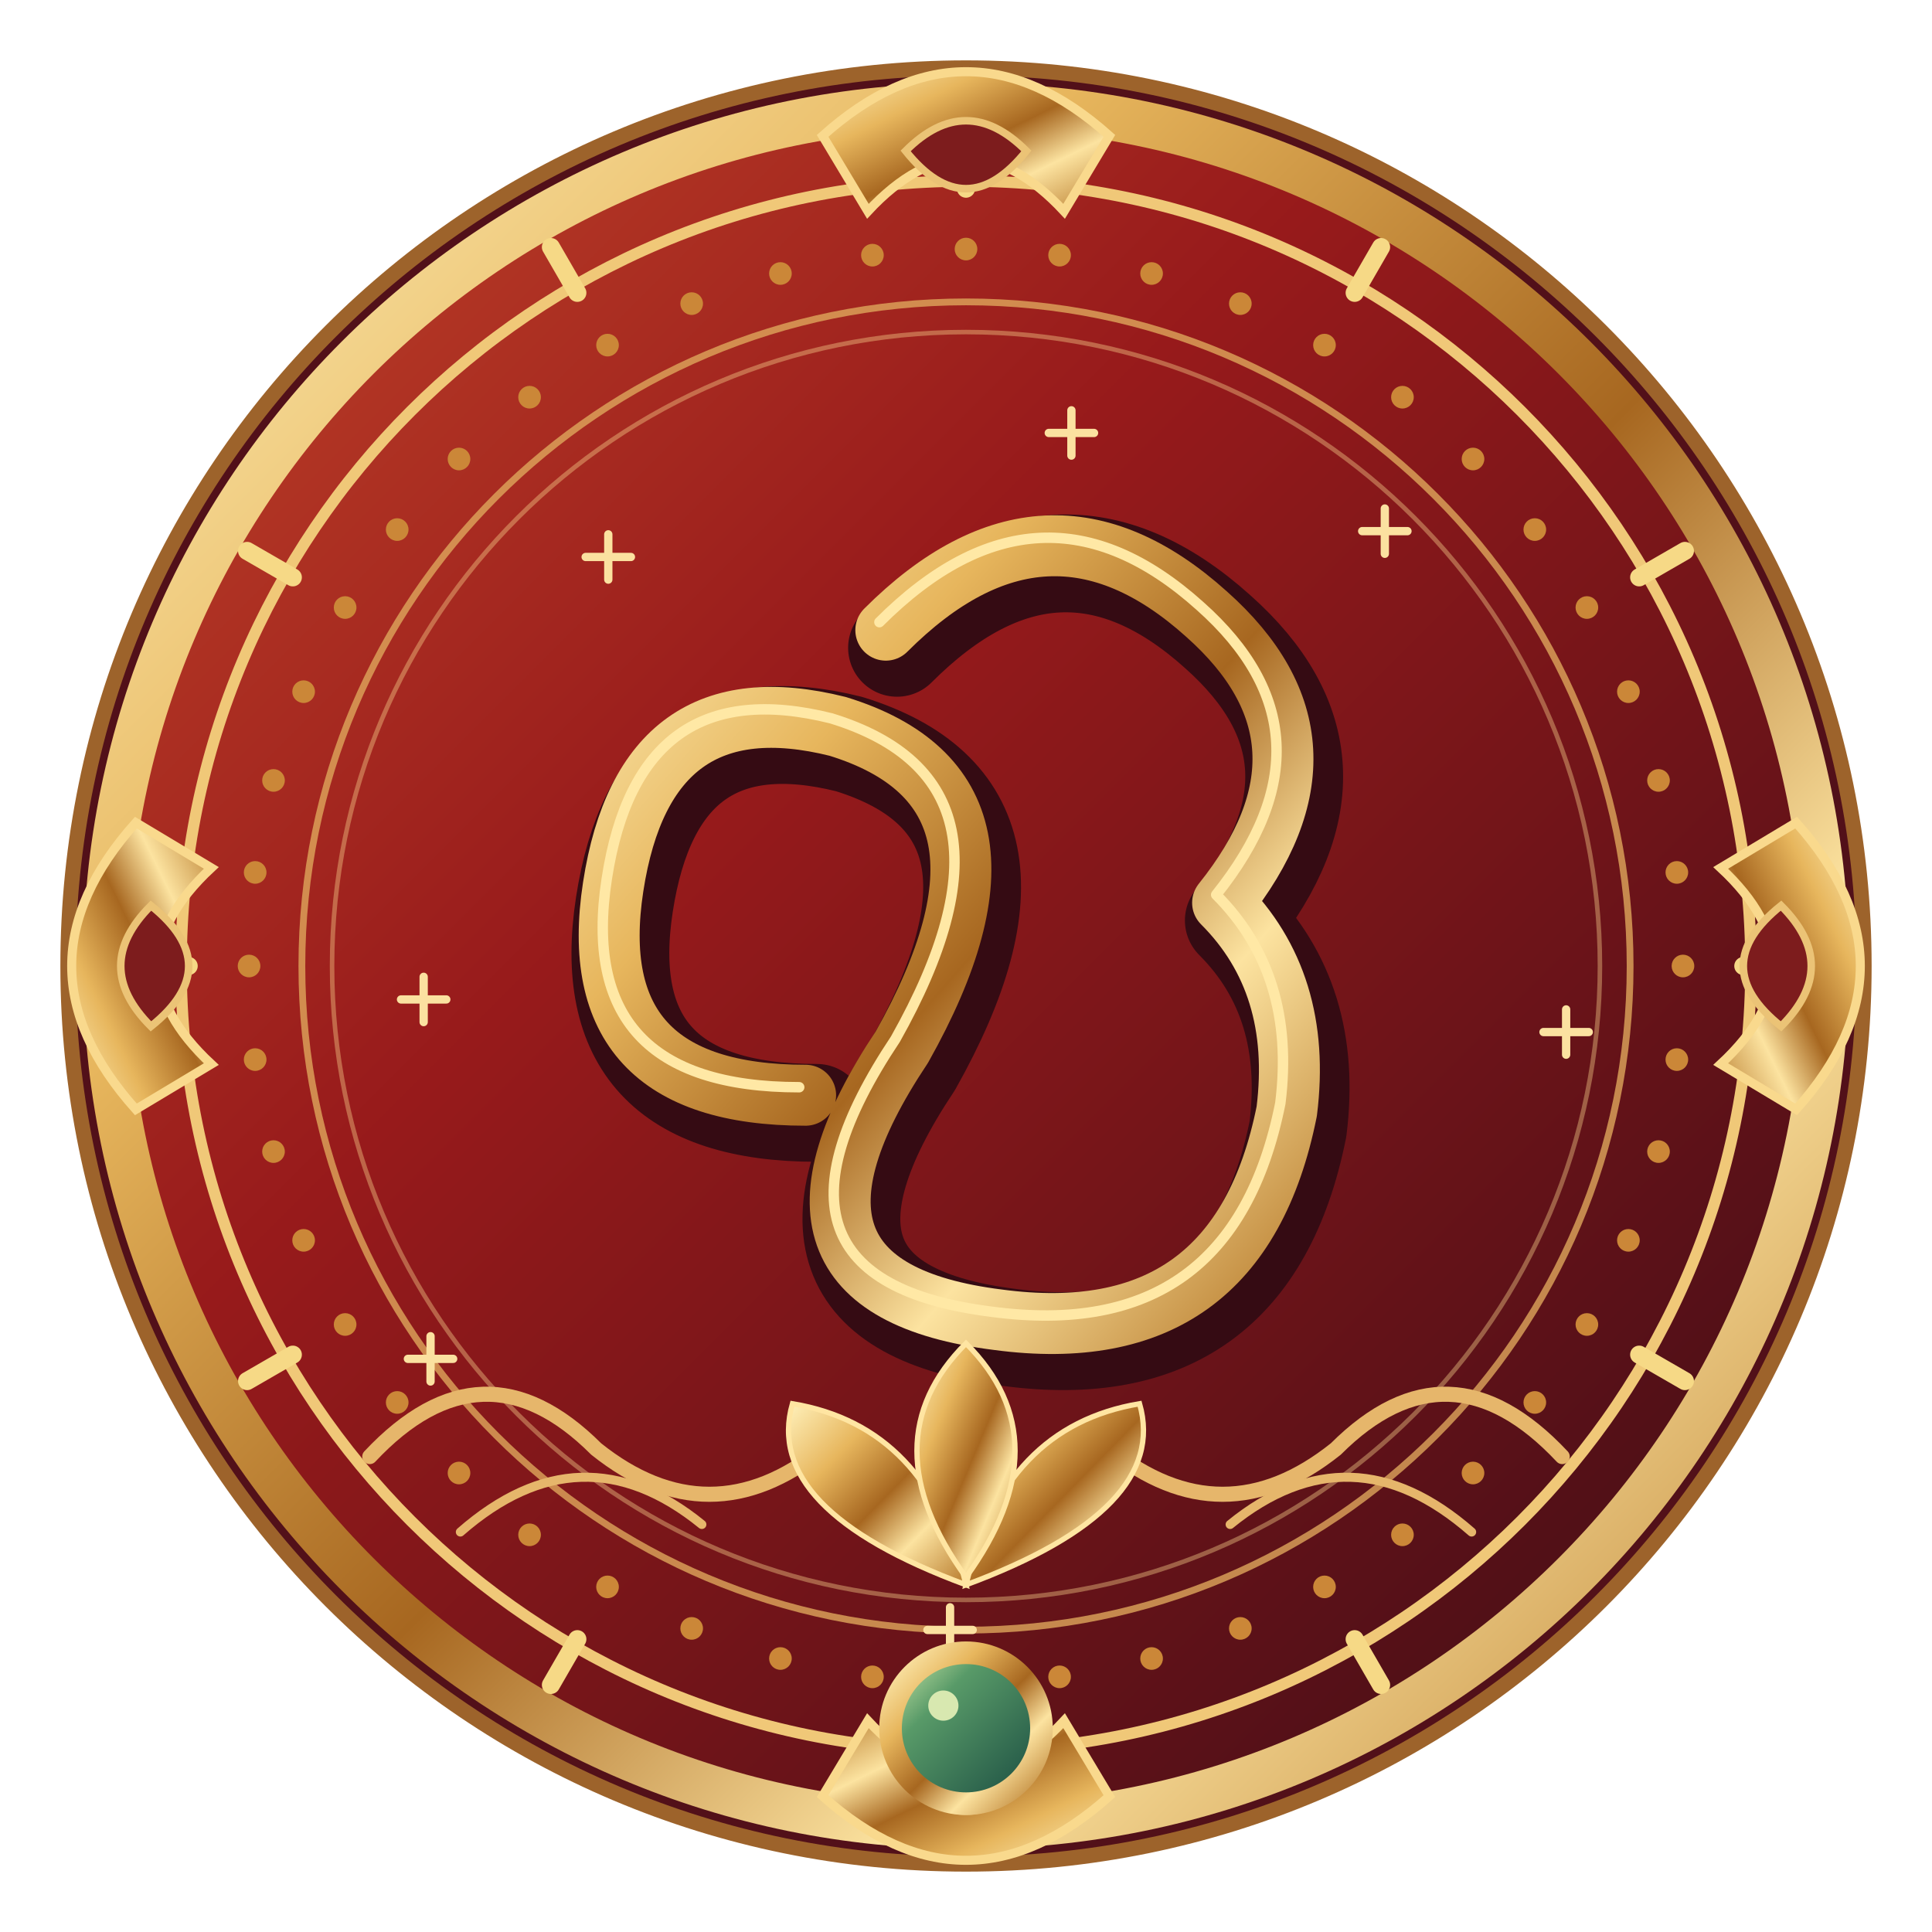
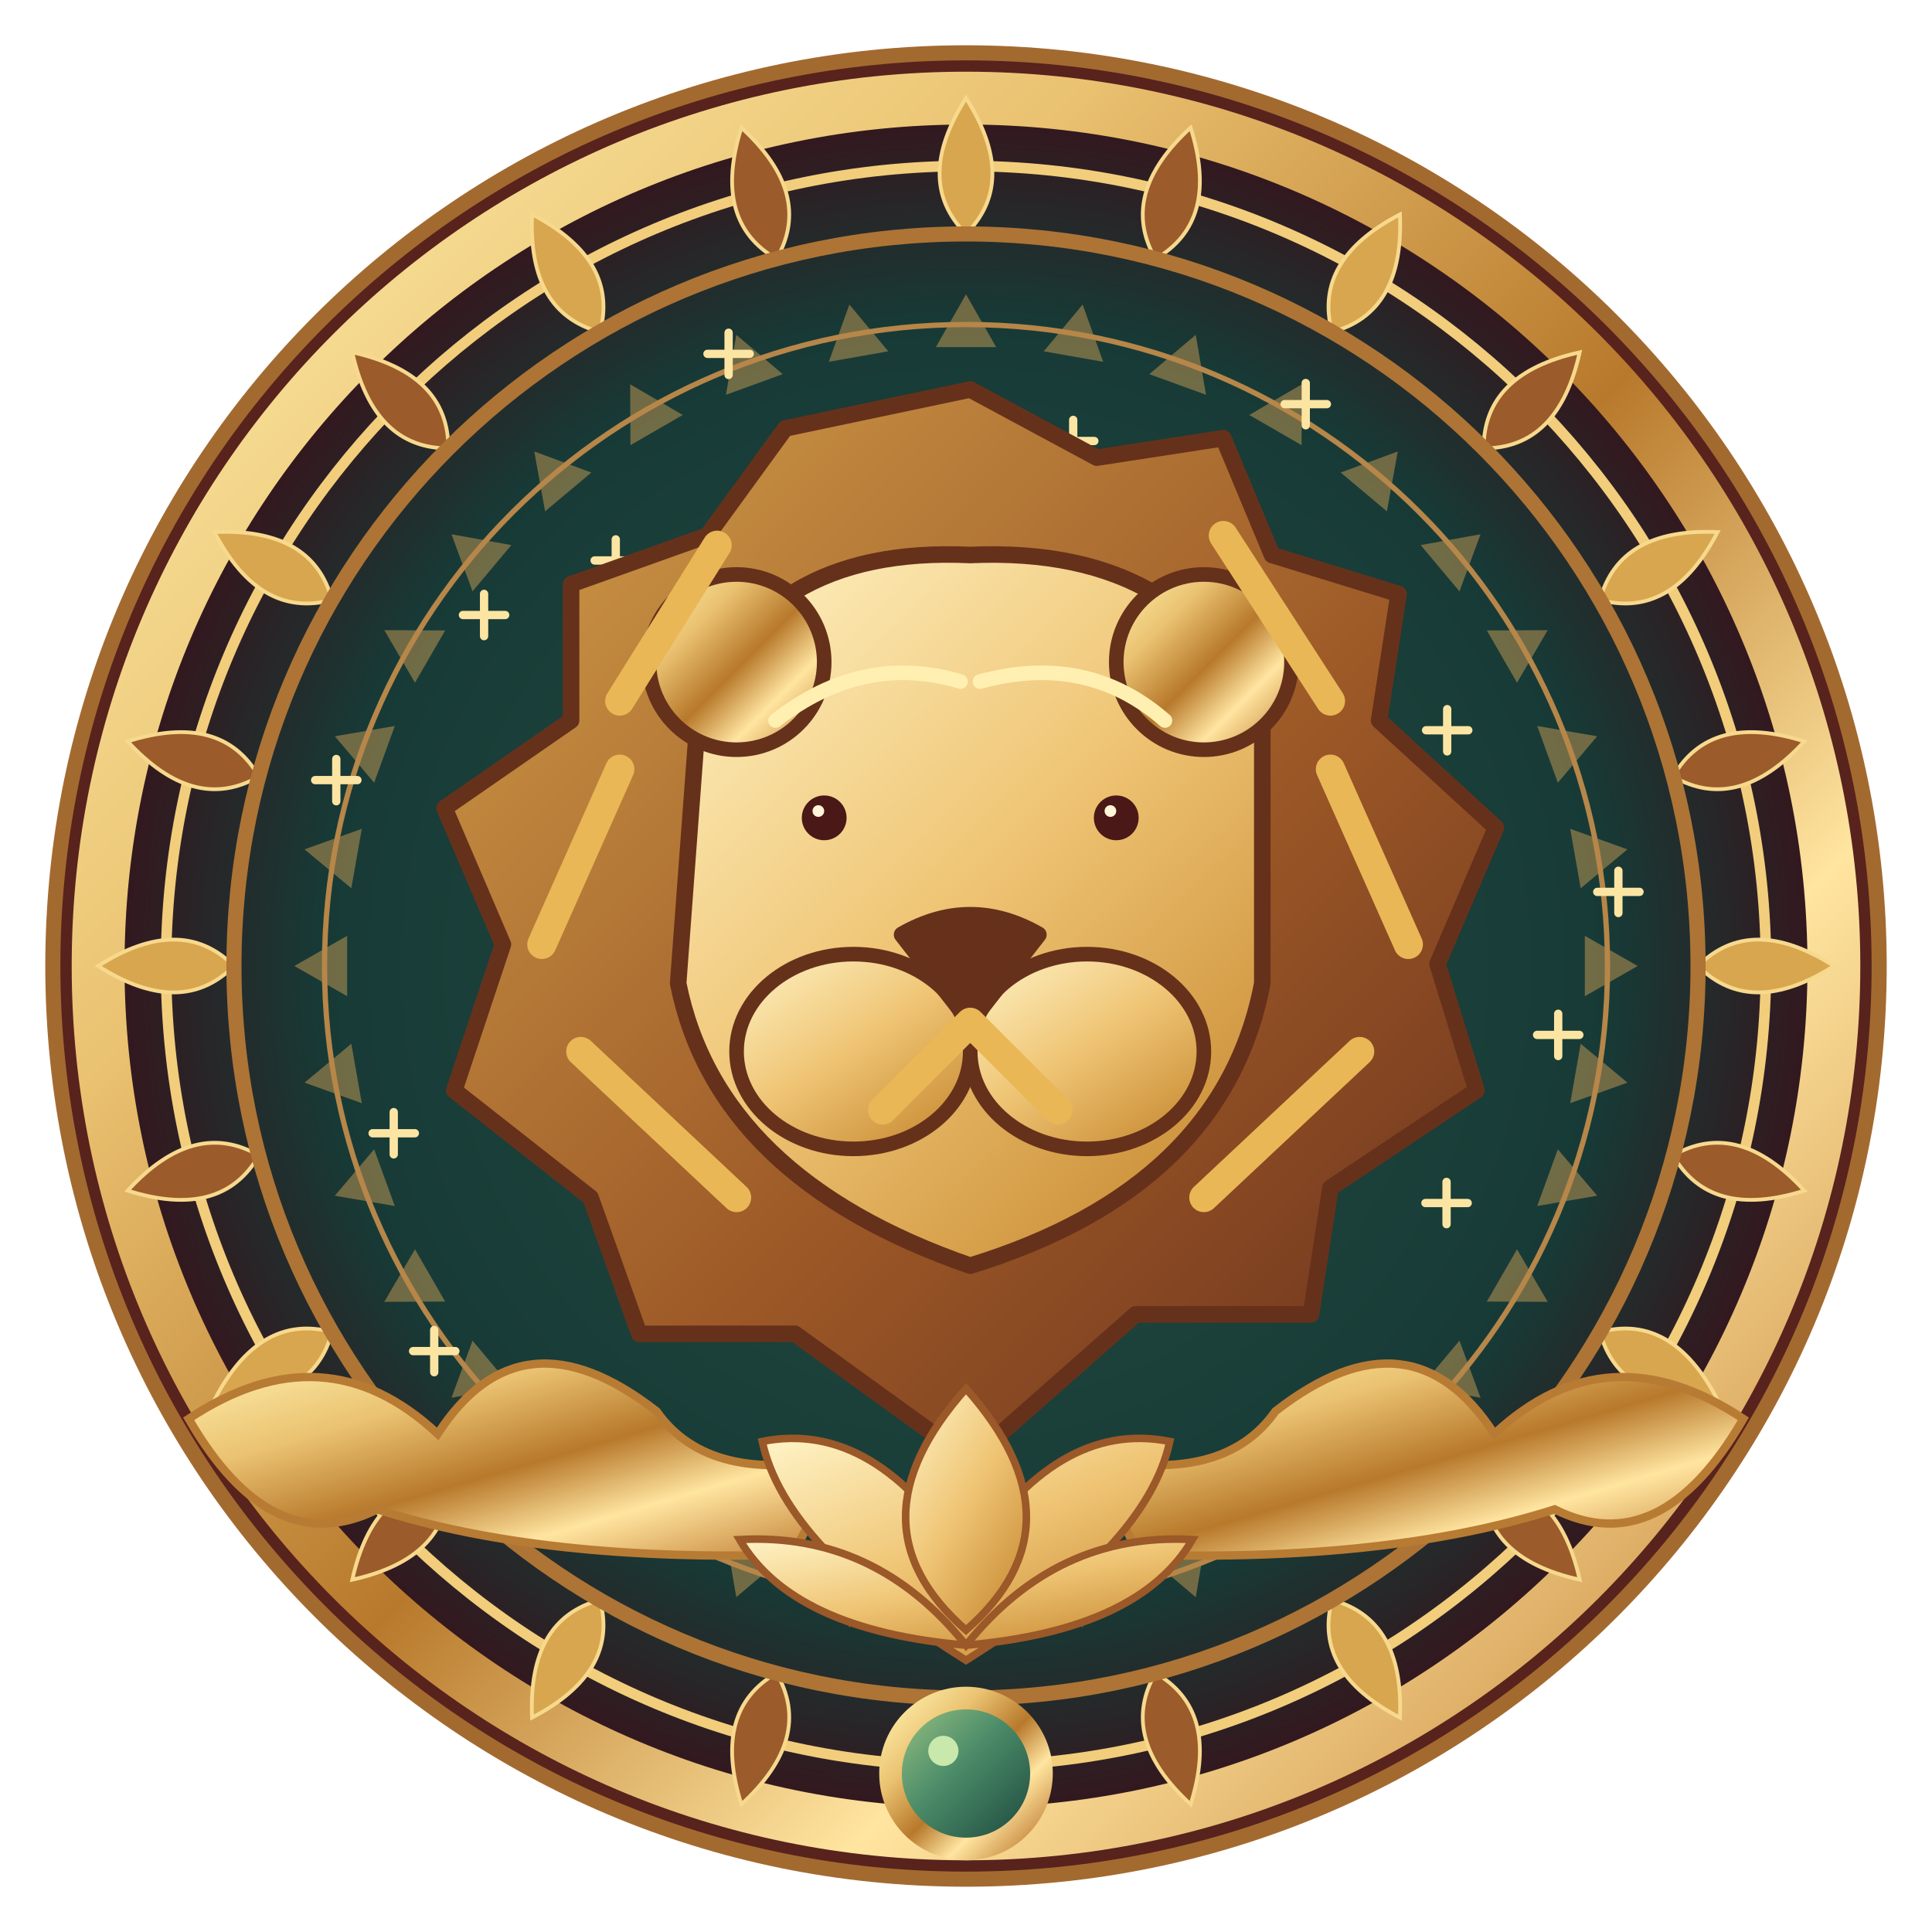
- <svg xmlns="http://www.w3.org/2000/svg" width="256" height="256" viewBox="0 0 256 256">
+ <svg xmlns="http://www.w3.org/2000/svg" viewBox="0 0 256 256" width="256" height="256">
  <defs>
-     <linearGradient id="red" x1="0" y1="0" x2="1" y2="1">
-       <stop offset="0" stop-color="#C3472A" />
-       <stop offset=".38" stop-color="#971A1B" />
-       <stop offset="1" stop-color="#390C16" />
+     <linearGradient id="gold" x1="0" y1="0" x2="1" y2="1">
+       <stop offset="0" stop-color="#FFF0AC" />
+       <stop offset=".28" stop-color="#EAC271" />
+       <stop offset=".52" stop-color="#B8792C" />
+       <stop offset=".72" stop-color="#FFE5A0" />
+       <stop offset="1" stop-color="#BD772C" />
    </linearGradient>
-     <linearGradient id="gold" x1="0" y1="0" x2="1" y2="1">
-       <stop offset="0" stop-color="#FFF1BB" />
-       <stop offset=".28" stop-color="#E7B65D" />
-       <stop offset=".53" stop-color="#A76720" />
-       <stop offset=".73" stop-color="#FCE3A0" />
-       <stop offset="1" stop-color="#B77A2B" />
+     <linearGradient id="light" x1="0" y1="0" x2=".8" y2="1">
+       <stop offset="0" stop-color="#FFF4C7" />
+       <stop offset=".52" stop-color="#EFC575" />
+       <stop offset="1" stop-color="#CA8D36" />
+     </linearGradient>
+     <linearGradient id="dark" x1="0" y1="0" x2="1" y2="1">
+       <stop offset="0" stop-color="#D3A04B" />
+       <stop offset=".58" stop-color="#9B5726" />
+       <stop offset="1" stop-color="#67301D" />
    </linearGradient>
    <linearGradient id="jade" x1="0" y1="0" x2="1" y2="1">
-       <stop offset="0" stop-color="#D9F0AE" />
-       <stop offset=".32" stop-color="#589A68" />
-       <stop offset="1" stop-color="#17483F" />
+       <stop offset="0" stop-color="#A4C987" />
+       <stop offset=".45" stop-color="#4B8C68" />
+       <stop offset="1" stop-color="#173F39" />
    </linearGradient>
+     <radialGradient id="lacquer">
+       <stop offset="0" stop-color="#244E43" />
+       <stop offset=".74" stop-color="#173A36" />
+       <stop offset="1" stop-color="#37131B" />
+     </radialGradient>
  </defs>
-   <circle cx="128" cy="128" r="119" fill="#521019" stroke="#9D632B" stroke-width="2" />
-   <circle cx="128" cy="128" r="114" fill="url(#red)" stroke="url(#gold)" stroke-width="6" />
-   <circle cx="128" cy="128" r="104" fill="none" stroke="#F0C878" stroke-width="1.5" />
-   <path d="M231.00 128.00 L238.00 128.00" stroke="#F6D986" stroke-width="2.4" stroke-linecap="round" />
-   <path d="M217.20 179.50 L223.26 183.00" stroke="#F6D986" stroke-width="2.4" stroke-linecap="round" />
-   <path d="M179.50 217.20 L183.00 223.26" stroke="#F6D986" stroke-width="2.4" stroke-linecap="round" />
-   <path d="M128.00 231.00 L128.00 238.00" stroke="#F6D986" stroke-width="2.4" stroke-linecap="round" />
-   <path d="M76.50 217.20 L73.00 223.26" stroke="#F6D986" stroke-width="2.4" stroke-linecap="round" />
-   <path d="M38.80 179.50 L32.74 183.00" stroke="#F6D986" stroke-width="2.4" stroke-linecap="round" />
-   <path d="M25.00 128.00 L18.00 128.00" stroke="#F6D986" stroke-width="2.4" stroke-linecap="round" />
-   <path d="M38.80 76.50 L32.74 73.00" stroke="#F6D986" stroke-width="2.4" stroke-linecap="round" />
-   <path d="M76.50 38.80 L73.00 32.74" stroke="#F6D986" stroke-width="2.4" stroke-linecap="round" />
-   <path d="M128.00 25.00 L128.00 18.00" stroke="#F6D986" stroke-width="2.4" stroke-linecap="round" />
-   <path d="M179.50 38.80 L183.00 32.74" stroke="#F6D986" stroke-width="2.4" stroke-linecap="round" />
-   <path d="M217.20 76.50 L223.26 73.00" stroke="#F6D986" stroke-width="2.4" stroke-linecap="round" />
-   <circle cx="223.00" cy="128.00" r="1.5" fill="#CB8738" />
-   <circle cx="222.19" cy="140.40" r="1.5" fill="#CB8738" />
-   <circle cx="219.76" cy="152.59" r="1.5" fill="#CB8738" />
-   <circle cx="215.77" cy="164.35" r="1.5" fill="#CB8738" />
-   <circle cx="210.27" cy="175.50" r="1.5" fill="#CB8738" />
-   <circle cx="203.37" cy="185.83" r="1.5" fill="#CB8738" />
-   <circle cx="195.18" cy="195.18" r="1.5" fill="#CB8738" />
-   <circle cx="185.83" cy="203.37" r="1.5" fill="#CB8738" />
-   <circle cx="175.50" cy="210.27" r="1.5" fill="#CB8738" />
-   <circle cx="164.35" cy="215.77" r="1.5" fill="#CB8738" />
-   <circle cx="152.59" cy="219.76" r="1.5" fill="#CB8738" />
-   <circle cx="140.40" cy="222.19" r="1.5" fill="#CB8738" />
-   <circle cx="128.00" cy="223.00" r="1.5" fill="#CB8738" />
-   <circle cx="115.60" cy="222.19" r="1.5" fill="#CB8738" />
-   <circle cx="103.41" cy="219.76" r="1.5" fill="#CB8738" />
-   <circle cx="91.65" cy="215.77" r="1.5" fill="#CB8738" />
-   <circle cx="80.50" cy="210.27" r="1.5" fill="#CB8738" />
-   <circle cx="70.17" cy="203.37" r="1.5" fill="#CB8738" />
-   <circle cx="60.82" cy="195.18" r="1.5" fill="#CB8738" />
-   <circle cx="52.63" cy="185.83" r="1.5" fill="#CB8738" />
-   <circle cx="45.73" cy="175.50" r="1.5" fill="#CB8738" />
-   <circle cx="40.23" cy="164.35" r="1.5" fill="#CB8738" />
-   <circle cx="36.24" cy="152.59" r="1.5" fill="#CB8738" />
-   <circle cx="33.81" cy="140.40" r="1.5" fill="#CB8738" />
-   <circle cx="33.00" cy="128.00" r="1.5" fill="#CB8738" />
-   <circle cx="33.81" cy="115.60" r="1.5" fill="#CB8738" />
-   <circle cx="36.24" cy="103.41" r="1.5" fill="#CB8738" />
-   <circle cx="40.23" cy="91.65" r="1.5" fill="#CB8738" />
-   <circle cx="45.73" cy="80.50" r="1.5" fill="#CB8738" />
-   <circle cx="52.63" cy="70.17" r="1.5" fill="#CB8738" />
-   <circle cx="60.82" cy="60.82" r="1.5" fill="#CB8738" />
-   <circle cx="70.17" cy="52.63" r="1.5" fill="#CB8738" />
-   <circle cx="80.50" cy="45.73" r="1.5" fill="#CB8738" />
-   <circle cx="91.65" cy="40.23" r="1.5" fill="#CB8738" />
-   <circle cx="103.41" cy="36.24" r="1.5" fill="#CB8738" />
-   <circle cx="115.60" cy="33.81" r="1.5" fill="#CB8738" />
-   <circle cx="128.00" cy="33.00" r="1.5" fill="#CB8738" />
-   <circle cx="140.40" cy="33.81" r="1.5" fill="#CB8738" />
-   <circle cx="152.59" cy="36.24" r="1.5" fill="#CB8738" />
-   <circle cx="164.35" cy="40.23" r="1.5" fill="#CB8738" />
-   <circle cx="175.50" cy="45.73" r="1.5" fill="#CB8738" />
-   <circle cx="185.83" cy="52.63" r="1.5" fill="#CB8738" />
-   <circle cx="195.18" cy="60.82" r="1.5" fill="#CB8738" />
-   <circle cx="203.37" cy="70.17" r="1.5" fill="#CB8738" />
-   <circle cx="210.27" cy="80.50" r="1.5" fill="#CB8738" />
-   <circle cx="215.77" cy="91.65" r="1.5" fill="#CB8738" />
-   <circle cx="219.76" cy="103.41" r="1.5" fill="#CB8738" />
-   <circle cx="222.19" cy="115.60" r="1.5" fill="#CB8738" />
-   <g transform="rotate(0 128 128)">
-     <path d="M109 18 Q128 1 147 18 L141 28 Q128 14 115 28 Z" fill="url(#gold)" stroke="#F9D98D" stroke-width="1.2" />
-     <path d="M120 20 Q128 12 136 20 Q128 30 120 20Z" fill="#7D1C1D" stroke="#EBC376" stroke-width="1" />
+   <circle cx="128" cy="128" r="121" fill="#58231C" stroke="#A36A30" stroke-width="2" />
+   <circle cx="128" cy="128" r="115" fill="url(#lacquer)" stroke="url(#gold)" stroke-width="7" />
+   <circle cx="128" cy="128" r="106" fill="none" stroke="#F2CD7B" stroke-width="1.4" />
+   <path transform="rotate(0 128 128)" d="M128 13Q121 24 128 31Q135 24 128 13Z" fill="#D8A64E" stroke="#F7D98E" stroke-width=".5" />
+   <path transform="rotate(15 128 128)" d="M128 13Q121 24 128 31Q135 24 128 13Z" fill="#9B5B2A" stroke="#F7D98E" stroke-width=".5" />
+   <path transform="rotate(30 128 128)" d="M128 13Q121 24 128 31Q135 24 128 13Z" fill="#D8A64E" stroke="#F7D98E" stroke-width=".5" />
+   <path transform="rotate(45 128 128)" d="M128 13Q121 24 128 31Q135 24 128 13Z" fill="#9B5B2A" stroke="#F7D98E" stroke-width=".5" />
+   <path transform="rotate(60 128 128)" d="M128 13Q121 24 128 31Q135 24 128 13Z" fill="#D8A64E" stroke="#F7D98E" stroke-width=".5" />
+   <path transform="rotate(75 128 128)" d="M128 13Q121 24 128 31Q135 24 128 13Z" fill="#9B5B2A" stroke="#F7D98E" stroke-width=".5" />
+   <path transform="rotate(90 128 128)" d="M128 13Q121 24 128 31Q135 24 128 13Z" fill="#D8A64E" stroke="#F7D98E" stroke-width=".5" />
+   <path transform="rotate(105 128 128)" d="M128 13Q121 24 128 31Q135 24 128 13Z" fill="#9B5B2A" stroke="#F7D98E" stroke-width=".5" />
+   <path transform="rotate(120 128 128)" d="M128 13Q121 24 128 31Q135 24 128 13Z" fill="#D8A64E" stroke="#F7D98E" stroke-width=".5" />
+   <path transform="rotate(135 128 128)" d="M128 13Q121 24 128 31Q135 24 128 13Z" fill="#9B5B2A" stroke="#F7D98E" stroke-width=".5" />
+   <path transform="rotate(150 128 128)" d="M128 13Q121 24 128 31Q135 24 128 13Z" fill="#D8A64E" stroke="#F7D98E" stroke-width=".5" />
+   <path transform="rotate(165 128 128)" d="M128 13Q121 24 128 31Q135 24 128 13Z" fill="#9B5B2A" stroke="#F7D98E" stroke-width=".5" />
+   <path transform="rotate(180 128 128)" d="M128 13Q121 24 128 31Q135 24 128 13Z" fill="#D8A64E" stroke="#F7D98E" stroke-width=".5" />
+   <path transform="rotate(195 128 128)" d="M128 13Q121 24 128 31Q135 24 128 13Z" fill="#9B5B2A" stroke="#F7D98E" stroke-width=".5" />
+   <path transform="rotate(210 128 128)" d="M128 13Q121 24 128 31Q135 24 128 13Z" fill="#D8A64E" stroke="#F7D98E" stroke-width=".5" />
+   <path transform="rotate(225 128 128)" d="M128 13Q121 24 128 31Q135 24 128 13Z" fill="#9B5B2A" stroke="#F7D98E" stroke-width=".5" />
+   <path transform="rotate(240 128 128)" d="M128 13Q121 24 128 31Q135 24 128 13Z" fill="#D8A64E" stroke="#F7D98E" stroke-width=".5" />
+   <path transform="rotate(255 128 128)" d="M128 13Q121 24 128 31Q135 24 128 13Z" fill="#9B5B2A" stroke="#F7D98E" stroke-width=".5" />
+   <path transform="rotate(270 128 128)" d="M128 13Q121 24 128 31Q135 24 128 13Z" fill="#D8A64E" stroke="#F7D98E" stroke-width=".5" />
+   <path transform="rotate(285 128 128)" d="M128 13Q121 24 128 31Q135 24 128 13Z" fill="#9B5B2A" stroke="#F7D98E" stroke-width=".5" />
+   <path transform="rotate(300 128 128)" d="M128 13Q121 24 128 31Q135 24 128 13Z" fill="#D8A64E" stroke="#F7D98E" stroke-width=".5" />
+   <path transform="rotate(315 128 128)" d="M128 13Q121 24 128 31Q135 24 128 13Z" fill="#9B5B2A" stroke="#F7D98E" stroke-width=".5" />
+   <path transform="rotate(330 128 128)" d="M128 13Q121 24 128 31Q135 24 128 13Z" fill="#D8A64E" stroke="#F7D98E" stroke-width=".5" />
+   <path transform="rotate(345 128 128)" d="M128 13Q121 24 128 31Q135 24 128 13Z" fill="#9B5B2A" stroke="#F7D98E" stroke-width=".5" />
+   <circle cx="128" cy="128" r="97" fill="none" stroke="#AD7435" stroke-width="2" />
+   <path transform="rotate(0 128 128)" d="M128 39l-4 7h8Z" fill="#D1A055" opacity=".48" />
+   <path transform="rotate(10 128 128)" d="M128 39l-4 7h8Z" fill="#D1A055" opacity=".48" />
+   <path transform="rotate(20 128 128)" d="M128 39l-4 7h8Z" fill="#D1A055" opacity=".48" />
+   <path transform="rotate(30 128 128)" d="M128 39l-4 7h8Z" fill="#D1A055" opacity=".48" />
+   <path transform="rotate(40 128 128)" d="M128 39l-4 7h8Z" fill="#D1A055" opacity=".48" />
+   <path transform="rotate(50 128 128)" d="M128 39l-4 7h8Z" fill="#D1A055" opacity=".48" />
+   <path transform="rotate(60 128 128)" d="M128 39l-4 7h8Z" fill="#D1A055" opacity=".48" />
+   <path transform="rotate(70 128 128)" d="M128 39l-4 7h8Z" fill="#D1A055" opacity=".48" />
+   <path transform="rotate(80 128 128)" d="M128 39l-4 7h8Z" fill="#D1A055" opacity=".48" />
+   <path transform="rotate(90 128 128)" d="M128 39l-4 7h8Z" fill="#D1A055" opacity=".48" />
+   <path transform="rotate(100 128 128)" d="M128 39l-4 7h8Z" fill="#D1A055" opacity=".48" />
+   <path transform="rotate(110 128 128)" d="M128 39l-4 7h8Z" fill="#D1A055" opacity=".48" />
+   <path transform="rotate(120 128 128)" d="M128 39l-4 7h8Z" fill="#D1A055" opacity=".48" />
+   <path transform="rotate(130 128 128)" d="M128 39l-4 7h8Z" fill="#D1A055" opacity=".48" />
+   <path transform="rotate(140 128 128)" d="M128 39l-4 7h8Z" fill="#D1A055" opacity=".48" />
+   <path transform="rotate(150 128 128)" d="M128 39l-4 7h8Z" fill="#D1A055" opacity=".48" />
+   <path transform="rotate(160 128 128)" d="M128 39l-4 7h8Z" fill="#D1A055" opacity=".48" />
+   <path transform="rotate(170 128 128)" d="M128 39l-4 7h8Z" fill="#D1A055" opacity=".48" />
+   <path transform="rotate(180 128 128)" d="M128 39l-4 7h8Z" fill="#D1A055" opacity=".48" />
+   <path transform="rotate(190 128 128)" d="M128 39l-4 7h8Z" fill="#D1A055" opacity=".48" />
+   <path transform="rotate(200 128 128)" d="M128 39l-4 7h8Z" fill="#D1A055" opacity=".48" />
+   <path transform="rotate(210 128 128)" d="M128 39l-4 7h8Z" fill="#D1A055" opacity=".48" />
+   <path transform="rotate(220 128 128)" d="M128 39l-4 7h8Z" fill="#D1A055" opacity=".48" />
+   <path transform="rotate(230 128 128)" d="M128 39l-4 7h8Z" fill="#D1A055" opacity=".48" />
+   <path transform="rotate(240 128 128)" d="M128 39l-4 7h8Z" fill="#D1A055" opacity=".48" />
+   <path transform="rotate(250 128 128)" d="M128 39l-4 7h8Z" fill="#D1A055" opacity=".48" />
+   <path transform="rotate(260 128 128)" d="M128 39l-4 7h8Z" fill="#D1A055" opacity=".48" />
+   <path transform="rotate(270 128 128)" d="M128 39l-4 7h8Z" fill="#D1A055" opacity=".48" />
+   <path transform="rotate(280 128 128)" d="M128 39l-4 7h8Z" fill="#D1A055" opacity=".48" />
+   <path transform="rotate(290 128 128)" d="M128 39l-4 7h8Z" fill="#D1A055" opacity=".48" />
+   <path transform="rotate(300 128 128)" d="M128 39l-4 7h8Z" fill="#D1A055" opacity=".48" />
+   <path transform="rotate(310 128 128)" d="M128 39l-4 7h8Z" fill="#D1A055" opacity=".48" />
+   <path transform="rotate(320 128 128)" d="M128 39l-4 7h8Z" fill="#D1A055" opacity=".48" />
+   <path transform="rotate(330 128 128)" d="M128 39l-4 7h8Z" fill="#D1A055" opacity=".48" />
+   <path transform="rotate(340 128 128)" d="M128 39l-4 7h8Z" fill="#D1A055" opacity=".48" />
+   <path transform="rotate(350 128 128)" d="M128 39l-4 7h8Z" fill="#D1A055" opacity=".48" />
+   <circle cx="128" cy="128" r="85" fill="none" stroke="#B78649" stroke-width=".7" />
+   <path d="M78.791 74.267h5.6M81.591 71.467v5.6" stroke="#FCE5A3" stroke-width="1.1" stroke-linecap="round" />
+   <path d="M203.671 137.129h5.6M206.471 134.329v5.6" stroke="#FCE5A3" stroke-width="1.1" stroke-linecap="round" />
+   <path d="M54.737 179.029h5.6M57.537 176.229v5.6" stroke="#FCE5A3" stroke-width="1.1" stroke-linecap="round" />
+   <path d="M139.405 58.435h5.6M142.205 55.635v5.6" stroke="#FCE5A3" stroke-width="1.1" stroke-linecap="round" />
+   <path d="M165.896 195.712h5.6M168.696 192.912v5.6" stroke="#FCE5A3" stroke-width="1.1" stroke-linecap="round" />
+   <path d="M41.759 103.369h5.6M44.559 100.569v5.6" stroke="#FCE5A3" stroke-width="1.1" stroke-linecap="round" />
+   <path d="M188.959 96.763h5.6M191.759 93.963v5.6" stroke="#FCE5A3" stroke-width="1.1" stroke-linecap="round" />
+   <path d="M96.437 201.578h5.6M99.237 198.778v5.6" stroke="#FCE5A3" stroke-width="1.1" stroke-linecap="round" />
+   <path d="M93.744 46.886h5.6M96.544 44.086v5.6" stroke="#FCE5A3" stroke-width="1.1" stroke-linecap="round" />
+   <path d="M188.875 159.409h5.6M191.675 156.609v5.6" stroke="#FCE5A3" stroke-width="1.1" stroke-linecap="round" />
+   <path d="M49.372 150.161h5.6M52.172 147.361v5.6" stroke="#FCE5A3" stroke-width="1.1" stroke-linecap="round" />
+   <path d="M170.218 53.553h5.6M173.018 50.753v5.6" stroke="#FCE5A3" stroke-width="1.1" stroke-linecap="round" />
+   <path d="M139.217 197.603h5.6M142.017 194.803v5.6" stroke="#FCE5A3" stroke-width="1.1" stroke-linecap="round" />
+   <path d="M61.342 81.491h5.6M64.142 78.691v5.6" stroke="#FCE5A3" stroke-width="1.1" stroke-linecap="round" />
+   <path d="M211.644 118.18h5.6M214.444 115.38v5.6" stroke="#FCE5A3" stroke-width="1.1" stroke-linecap="round" />
+   <g transform="translate(46 40) scale(1.29)">
+     <path d="M64 9 77 16 90 14 95 26 108 30 106 43 118 54 112 68 116 81 101 91 99 104 81 104 64 119 46 106 30 106 25 92 11 81 16 66 10 52 23 43 23 29 37 24 45 13Z" fill="url(#dark)" stroke="#66311B" stroke-width="1.7" stroke-linecap="round" stroke-linejoin="round" />
+     <path d="M36 43Q42 25 64 26 Q87 25 94 44 L94 70 Q90 91 64 99 Q38 90 34 70Z" fill="url(#light)" stroke="#66311B" stroke-width="1.7" stroke-linecap="round" stroke-linejoin="round" />
+     <ellipse cx="40" cy="37" rx="9" ry="9" fill="url(#gold)" stroke="#66311B" stroke-width="1.5" />
+     <ellipse cx="88" cy="37" rx="9" ry="9" fill="url(#gold)" stroke="#66311B" stroke-width="1.5" />
+     <ellipse cx="52" cy="77" rx="12" ry="10" fill="url(#light)" stroke="#66311B" stroke-width="1.5" />
+     <ellipse cx="76" cy="77" rx="12" ry="10" fill="url(#light)" stroke="#66311B" stroke-width="1.5" />
+     <circle cx="49" cy="53" r="2.3" fill="#4A1816" stroke="none" />
+     <circle cx="48.4" cy="52.3" r="0.6" fill="#FFF5D8" stroke="none" />
+     <circle cx="79" cy="53" r="2.3" fill="#4A1816" stroke="none" />
+     <circle cx="78.4" cy="52.3" r="0.6" fill="#FFF5D8" stroke="none" />
+     <path d="M57 65Q64 61 71 65 L64 74Z" fill="#66301B" stroke="#66311B" stroke-width="1.7" stroke-linecap="round" stroke-linejoin="round" />
+     <path d="M64 74l-9 9 M64 74l9 9 M38 25l-10 16 M28 48l-8 18 M24 77l16 15 M90 24l11 17 M101 48l8 18 M104 77l-16 15" fill="none" stroke="#E9B755" stroke-width="3" stroke-linecap="round" stroke-linejoin="round" />
+     <path d="M44 43Q53 36 63 39 M65 39Q76 36 84 43" fill="none" stroke="#FFF0B1" stroke-width="1.5" stroke-linecap="round" stroke-linejoin="round" />
  </g>
-   <g transform="rotate(90 128 128)">
-     <path d="M109 18 Q128 1 147 18 L141 28 Q128 14 115 28 Z" fill="url(#gold)" stroke="#F9D98D" stroke-width="1.2" />
-     <path d="M120 20 Q128 12 136 20 Q128 30 120 20Z" fill="#7D1C1D" stroke="#EBC376" stroke-width="1" />
+   <g fill="url(#gold)" stroke="#B87B34" stroke-width="1.1">
+     <path d="M25 188Q43 176 58 190Q69 173 87 187Q94 197 112 193L105 206Q72 207 50 200Q36 207 25 188Z" />
+     <path d="M231 188Q213 176 198 190Q187 173 169 187Q162 197 144 193L151 206Q184 207 206 200Q220 207 231 188Z" />
  </g>
-   <g transform="rotate(180 128 128)">
-     <path d="M109 18 Q128 1 147 18 L141 28 Q128 14 115 28 Z" fill="url(#gold)" stroke="#F9D98D" stroke-width="1.2" />
-     <path d="M120 20 Q128 12 136 20 Q128 30 120 20Z" fill="#7D1C1D" stroke="#EBC376" stroke-width="1" />
+   <g fill="url(#light)" stroke="#9B5828" stroke-width="1">
+     <path d="M128 220Q104 205 101 191Q116 188 128 207Q140 188 155 191Q152 205 128 220Z" />
+     <path d="M128 216Q112 202 128 184Q144 202 128 216Z" />
+     <path d="M128 218Q105 216 98 204Q116 203 128 218Q140 203 158 204Q151 216 128 218Z" />
  </g>
-   <g transform="rotate(270 128 128)">
-     <path d="M109 18 Q128 1 147 18 L141 28 Q128 14 115 28 Z" fill="url(#gold)" stroke="#F9D98D" stroke-width="1.2" />
-     <path d="M120 20 Q128 12 136 20 Q128 30 120 20Z" fill="#7D1C1D" stroke="#EBC376" stroke-width="1" />
-   </g>
-   <circle cx="128" cy="128" r="88" fill="none" stroke="#DFA65B" stroke-width=".9" opacity=".8" />
-   <circle cx="128" cy="128" r="84" fill="none" stroke="#F9D58C" stroke-width=".6" opacity=".4" />
-   <path d="M53.137 132.432h6 M56.137 129.432v6" stroke="#FBE1A0" stroke-width="1.1" stroke-linecap="round" />
-   <path d="M180.496 70.379h6 M183.496 67.379v6" stroke="#FBE1A0" stroke-width="1.1" stroke-linecap="round" />
-   <path d="M122.887 215.975h6 M125.887 212.975v6" stroke="#FBE1A0" stroke-width="1.1" stroke-linecap="round" />
-   <path d="M77.602 73.802h6 M80.602 70.802v6" stroke="#FBE1A0" stroke-width="1.1" stroke-linecap="round" />
-   <path d="M204.52 136.753h6 M207.52 133.753v6" stroke="#FBE1A0" stroke-width="1.1" stroke-linecap="round" />
-   <path d="M54.048 180.055h6 M57.048 177.055v6" stroke="#FBE1A0" stroke-width="1.1" stroke-linecap="round" />
-   <path d="M138.968 57.368h6 M141.968 54.368v6" stroke="#FBE1A0" stroke-width="1.1" stroke-linecap="round" />
-   <g transform="translate(60 58) scale(2.125)" fill="none" stroke-linecap="round" stroke-linejoin="round">
-     <path d="M22 41 Q8 41 10 28 Q12 15 24 18 Q37 22 28 38 Q18 53 34 55 Q49 57 52 42 Q53 34 48 29 Q56 19 47 11 Q37 2 27 12" stroke="#350B13" stroke-width="6.1" transform="translate(0.7 1.1)" />
-     <path d="M22 41 Q8 41 10 28 Q12 15 24 18 Q37 22 28 38 Q18 53 34 55 Q49 57 52 42 Q53 34 48 29 Q56 19 47 11 Q37 2 27 12" stroke="url(#gold)" stroke-width="3.8" />
-     <path d="M22 41 Q8 41 10 28 Q12 15 24 18 Q37 22 28 38 Q18 53 34 55 Q49 57 52 42 Q53 34 48 29 Q56 19 47 11 Q37 2 27 12" stroke="#FFE8A5" stroke-width=".65" transform="translate(-0.4 -0.5)" />
-   </g>
-   <g fill="none" stroke="#E6B66B" stroke-linecap="round" stroke-linejoin="round">
-     <path d="M49 193 Q64 177 79 192 Q94 204 109 192 M147 192 Q162 204 177 192 Q192 177 207 193" stroke-width="2" />
-     <path d="M61 203 Q77 189 93 202 M163 202 Q179 189 195 203" stroke-width="1.2" />
-   </g>
-   <g fill="url(#gold)" stroke="#FFE5A2" stroke-width=".7">
-     <path d="M128 210 Q101 200 105 186 Q123 189 128 210Z" />
-     <path d="M128 210 Q155 200 151 186 Q133 189 128 210Z" />
-     <path d="M128 209 Q115 191 128 178 Q141 191 128 209Z" />
-   </g>
-   <circle cx="128" cy="229" r="10" fill="url(#jade)" stroke="url(#gold)" stroke-width="3" />
-   <circle cx="125" cy="226" r="2" fill="#D8E8B0" />
+   <circle cx="128" cy="235" r="10" fill="url(#jade)" stroke="url(#gold)" stroke-width="3" />
+   <circle cx="125" cy="232" r="2" fill="#C8E8AC" />
</svg>
